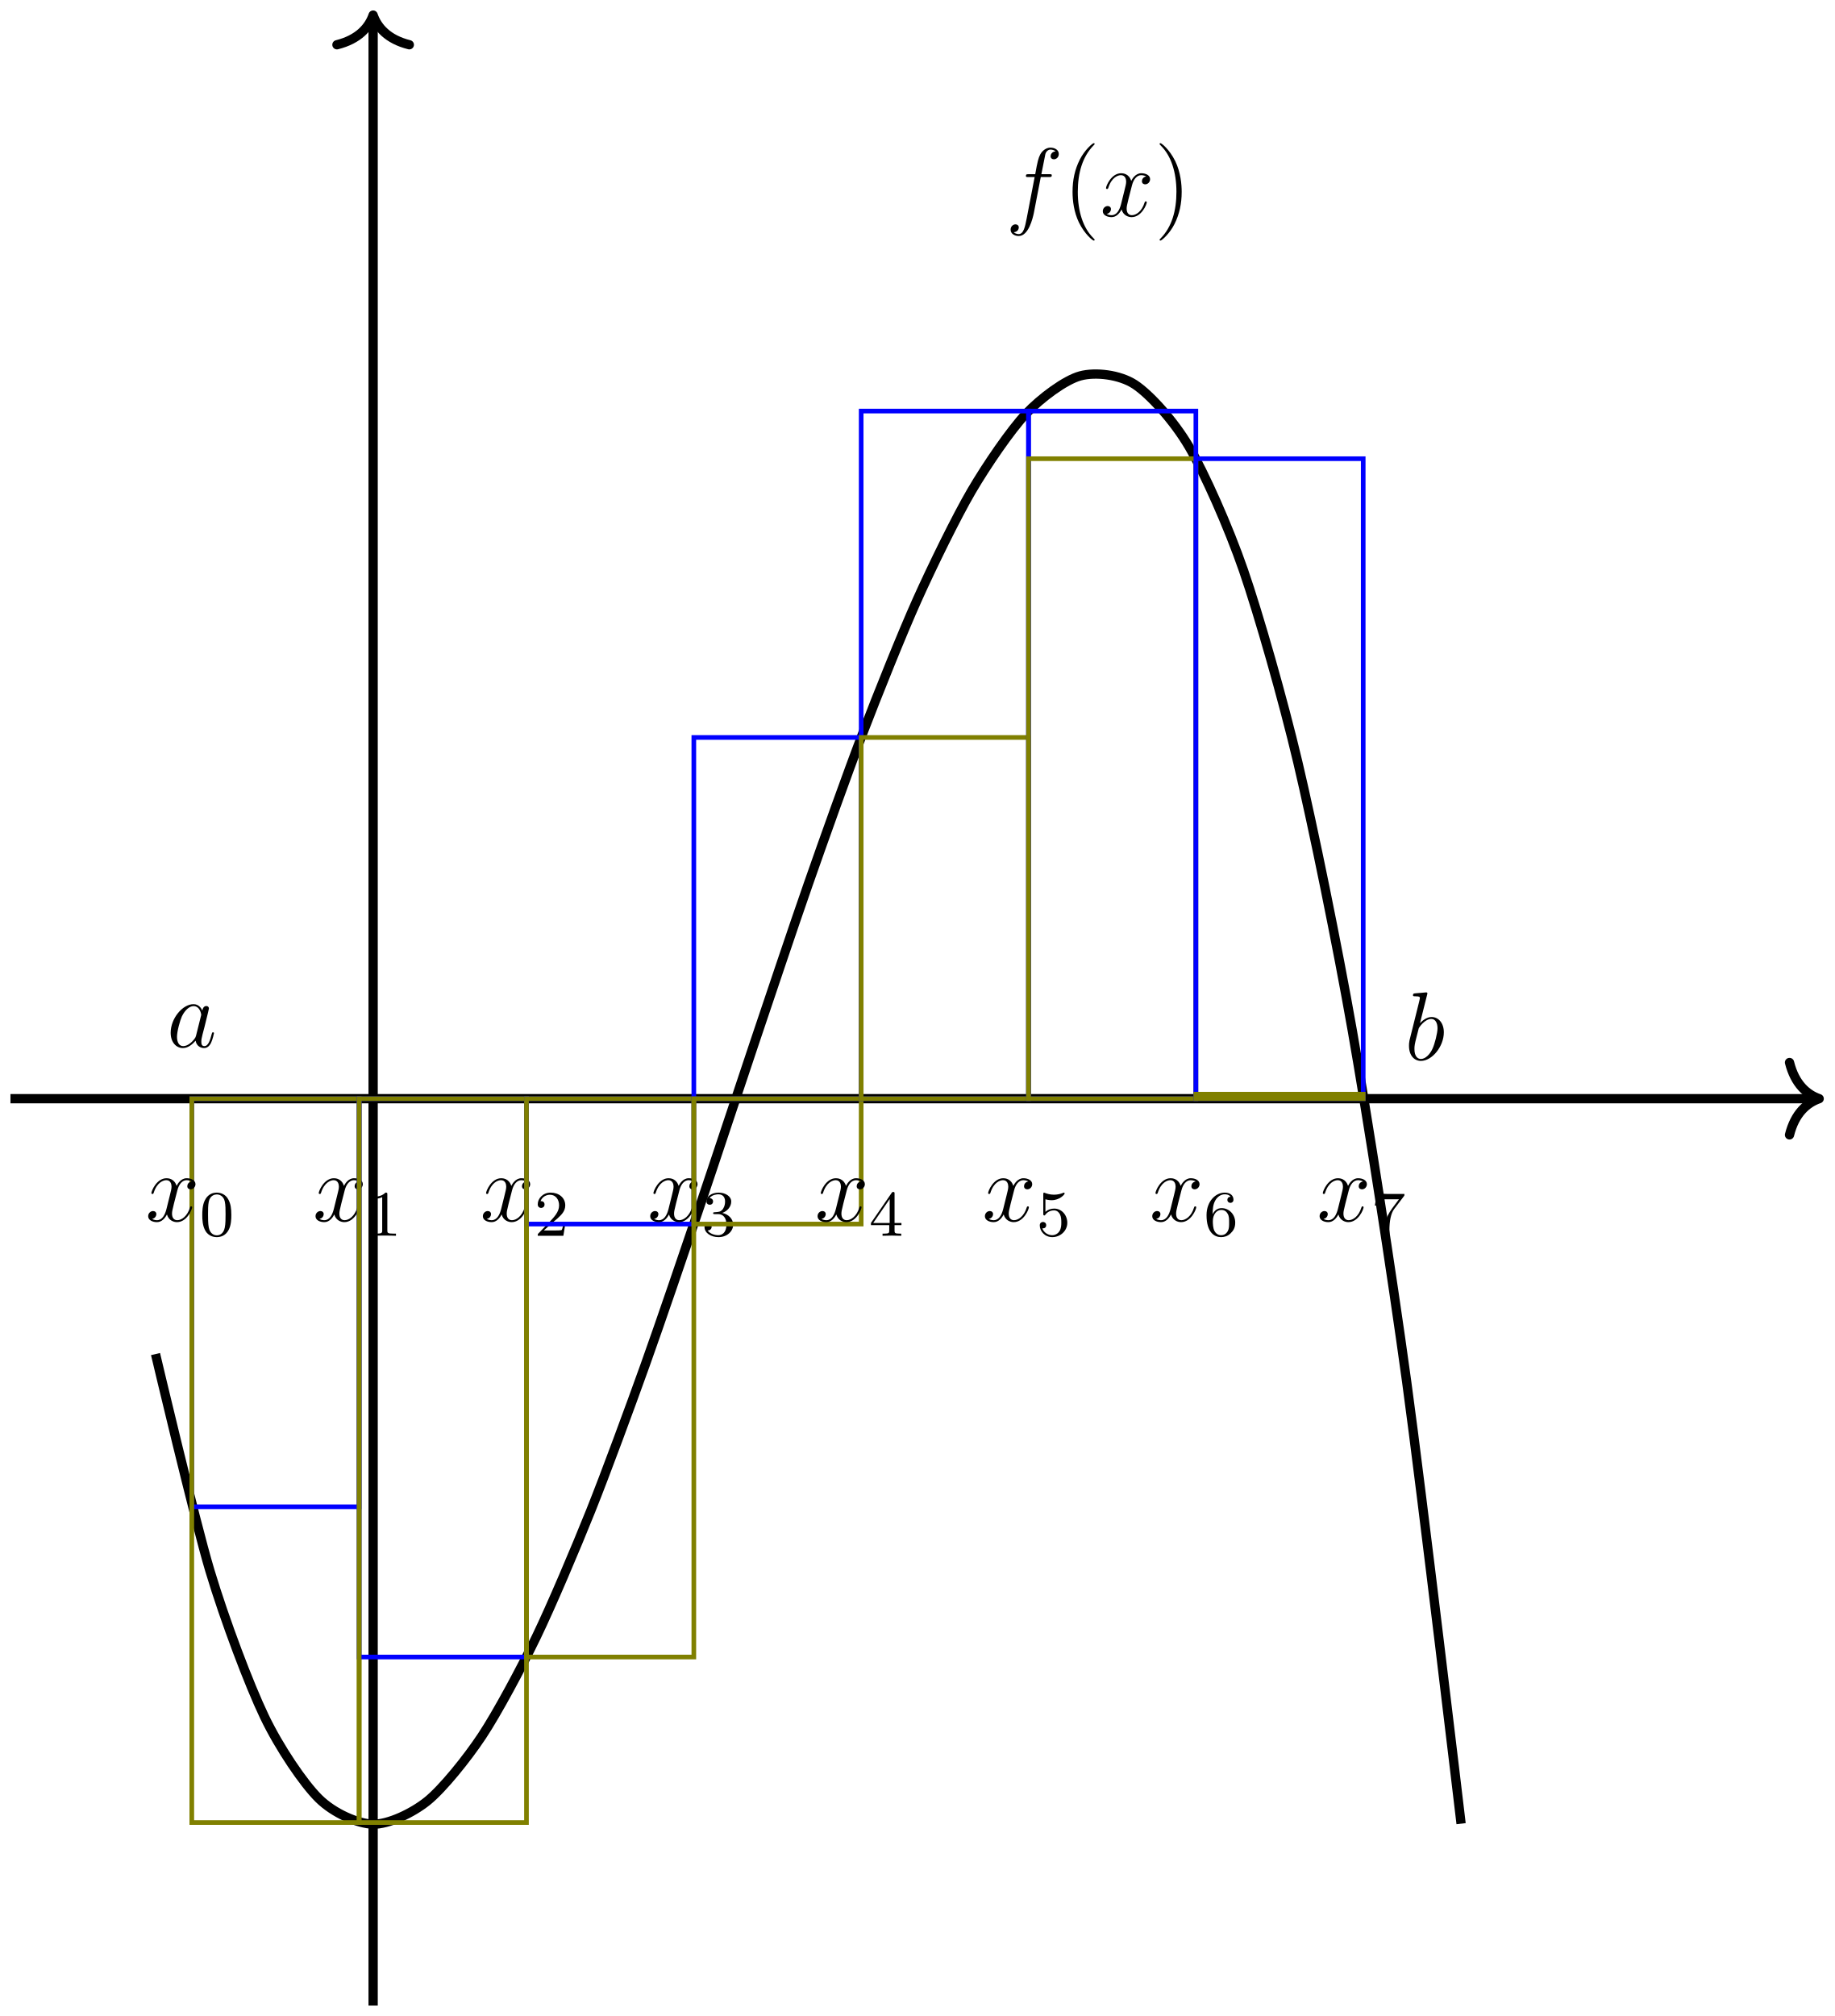
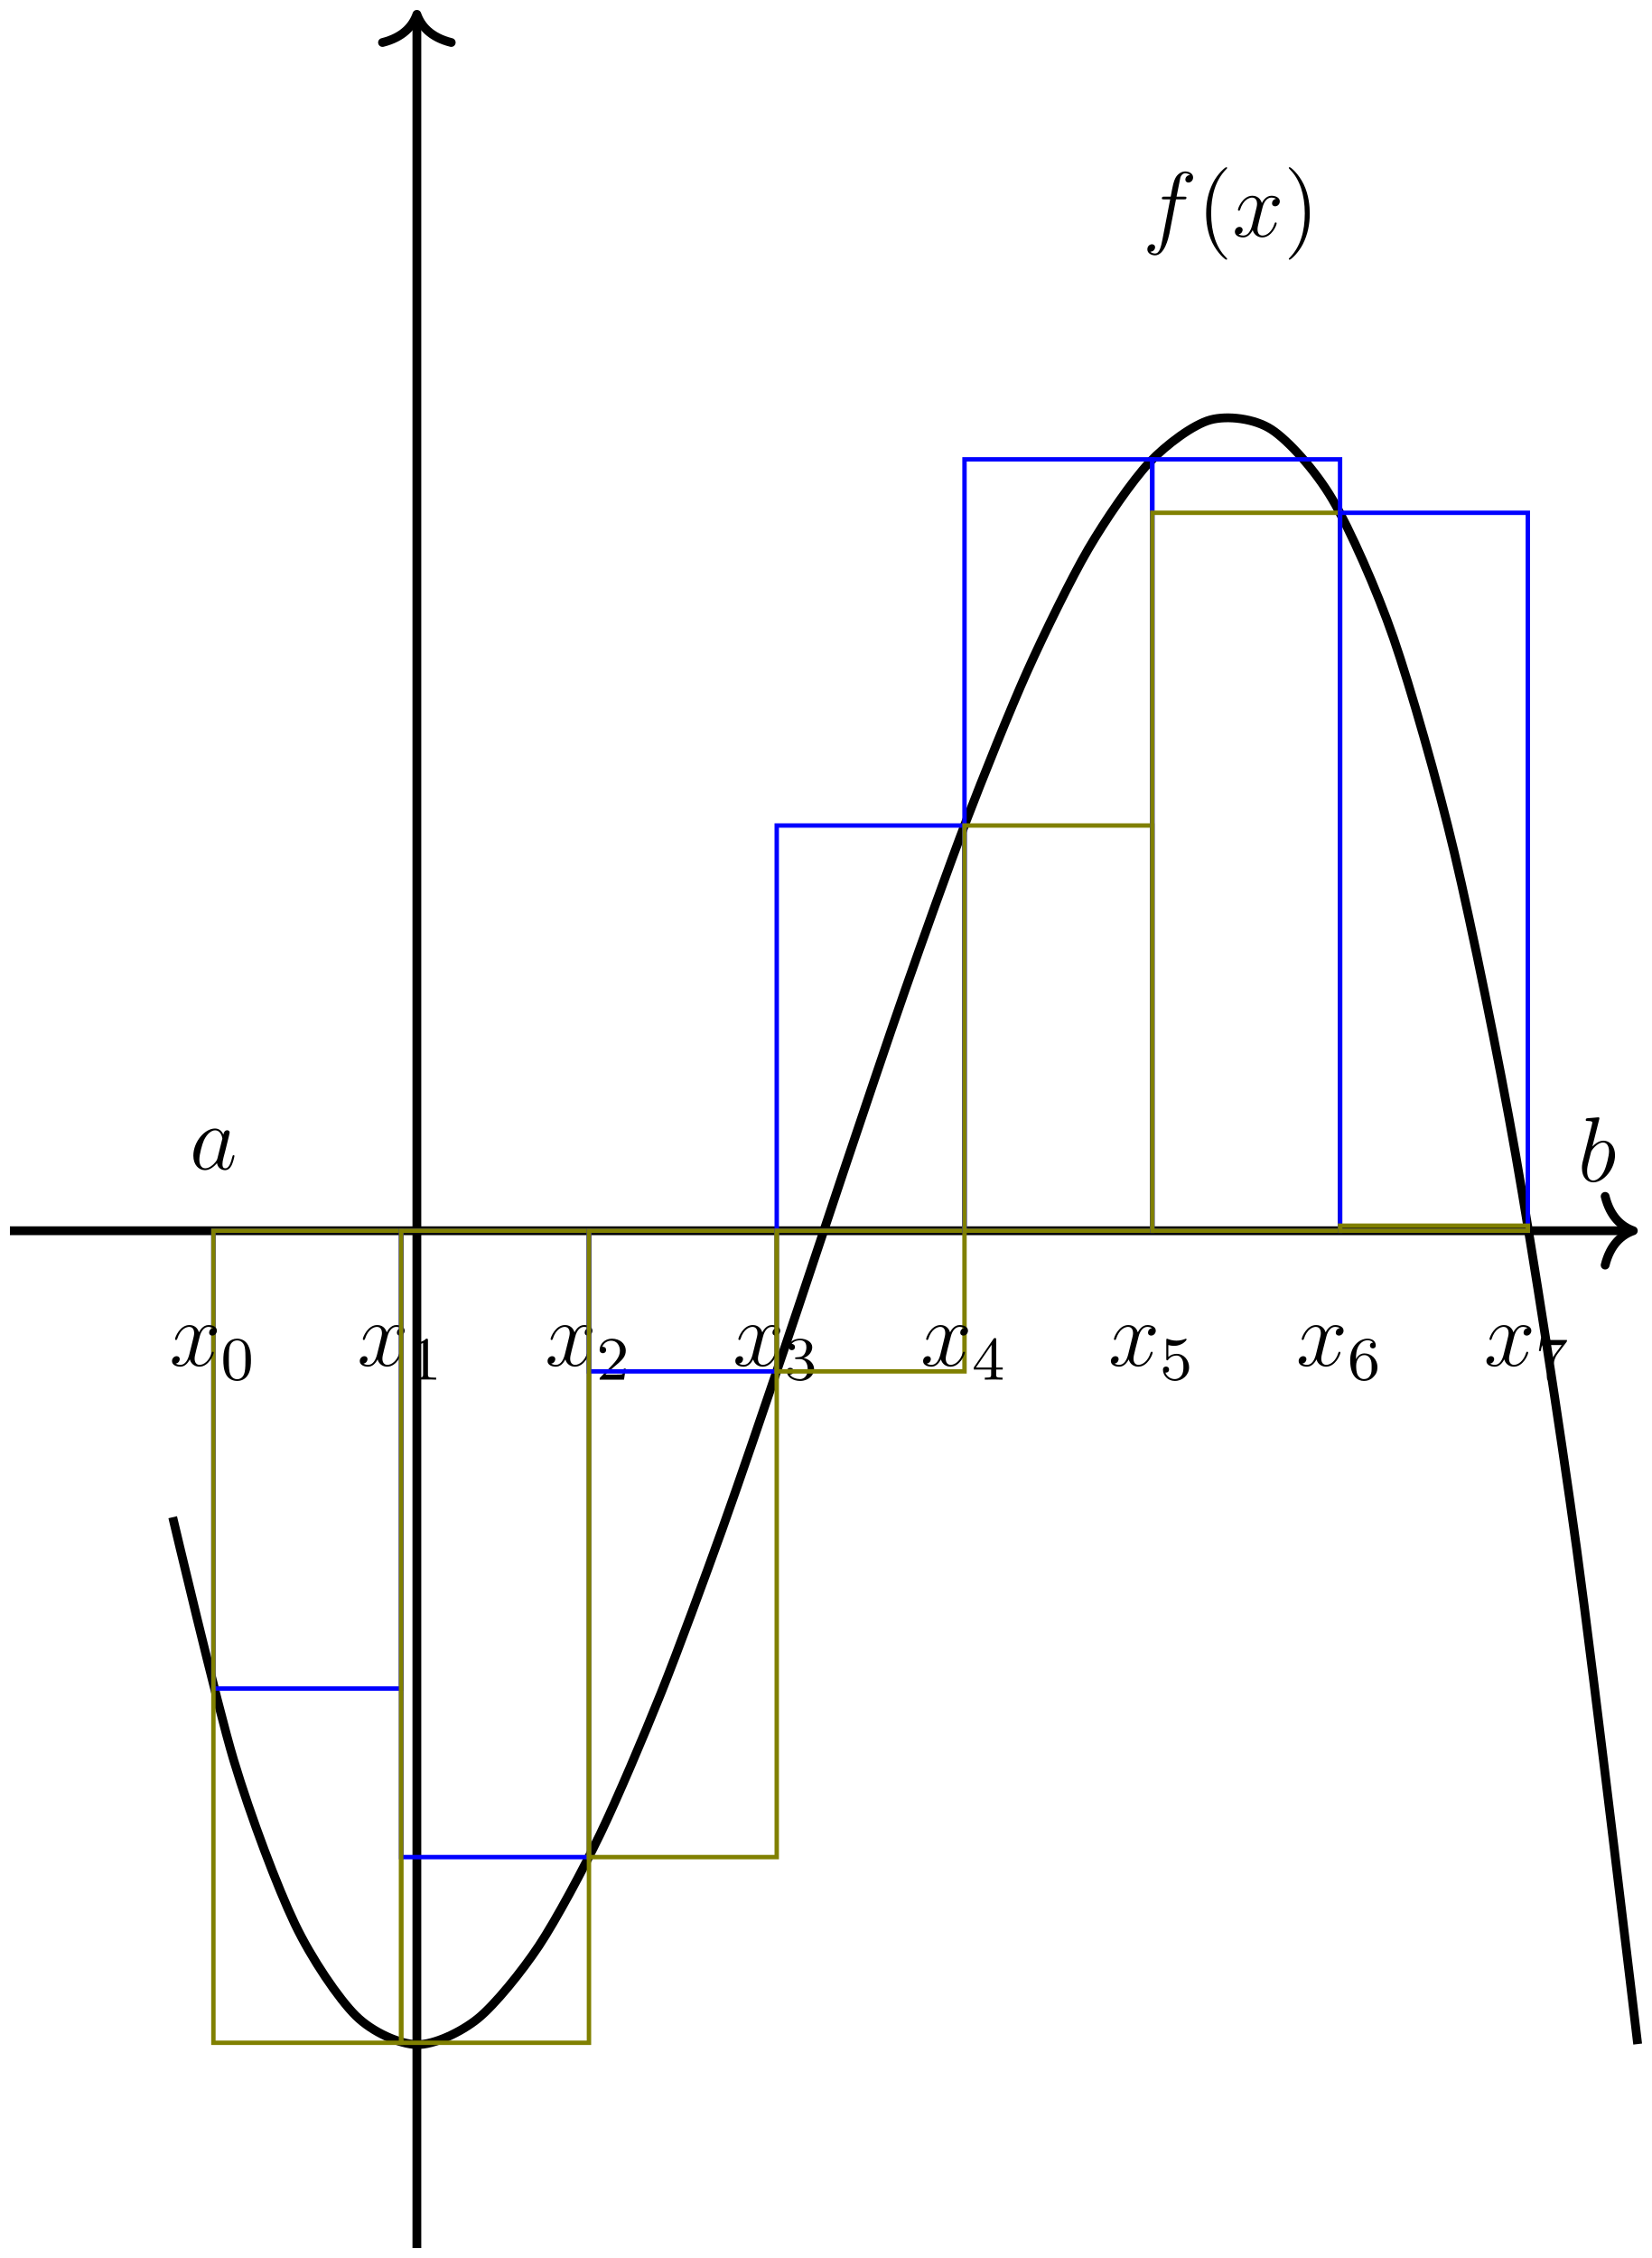
- <svg xmlns="http://www.w3.org/2000/svg" xmlns:xlink="http://www.w3.org/1999/xlink" version="1.1" width="262.839pt" height="288.823pt" viewBox="-.5 -172.794 157.703 173.294">
+ <svg xmlns="http://www.w3.org/2000/svg" xmlns:xlink="http://www.w3.org/1999/xlink" version="1.1" width="249.314pt" height="340.791pt" viewBox="-.5 -203.975 149.588 204.475">
  <defs>
    <path id="g4-40" d="M3.885 2.905C3.885 2.869 3.885 2.845 3.682 2.642C2.487 1.435 1.817-.538 1.817-2.977C1.817-5.296 2.379-7.293 3.766-8.703C3.885-8.811 3.885-8.835 3.885-8.871C3.885-8.942 3.826-8.966 3.778-8.966C3.622-8.966 2.642-8.106 2.056-6.934C1.447-5.727 1.172-4.447 1.172-2.977C1.172-1.913 1.339-.49 1.961 .789C2.666 2.224 3.646 3.001 3.778 3.001C3.826 3.001 3.885 2.977 3.885 2.905Z" />
    <path id="g4-41" d="M3.371-2.977C3.371-3.885 3.252-5.368 2.582-6.755C1.877-8.189 .897-8.966 .765-8.966C.717-8.966 .658-8.942 .658-8.871C.658-8.835 .658-8.811 .861-8.608C2.056-7.4 2.726-5.428 2.726-2.989C2.726-.669 2.164 1.327 .777 2.738C.658 2.845 .658 2.869 .658 2.905C.658 2.977 .717 3.001 .765 3.001C.921 3.001 1.901 2.14 2.487 .968C3.096-.251 3.371-1.542 3.371-2.977Z" />
    <path id="g3-48" d="M3.897-2.542C3.897-3.395 3.81-3.913 3.547-4.423C3.196-5.125 2.55-5.3 2.112-5.3C1.108-5.3 .741-4.551 .63-4.328C.343-3.746 .327-2.957 .327-2.542C.327-2.016 .351-1.211 .733-.574C1.1 .016 1.69 .167 2.112 .167C2.495 .167 3.18 .048 3.579-.741C3.873-1.315 3.897-2.024 3.897-2.542ZM3.188-2.638C3.188-2.168 3.188-1.451 3.092-1.004C2.925-.167 2.375-.056 2.112-.056C1.841-.056 1.291-.183 1.124-1.02C1.036-1.474 1.036-2.224 1.036-2.638C1.036-3.188 1.036-3.746 1.124-4.184C1.291-4.997 1.913-5.077 2.112-5.077C2.383-5.077 2.933-4.941 3.092-4.216C3.188-3.778 3.188-3.18 3.188-2.638Z" />
    <path id="g3-49" d="M3.563 0V-.263H3.284C2.527-.263 2.503-.359 2.503-.654V-5.077C2.503-5.292 2.487-5.3 2.271-5.3C1.945-4.981 1.522-4.79 .765-4.79V-4.527C.98-4.527 1.411-4.527 1.873-4.742V-.654C1.873-.359 1.849-.263 1.092-.263H.813V0C1.14-.024 1.825-.024 2.184-.024S3.236-.024 3.563 0Z" />
    <path id="g3-50" d="M3.802-1.427H3.555C3.531-1.267 3.467-.869 3.371-.717C3.324-.654 2.718-.654 2.59-.654H1.172L2.248-1.626C2.375-1.745 2.71-2.008 2.837-2.12C3.332-2.574 3.802-3.013 3.802-3.738C3.802-4.686 3.005-5.3 2.008-5.3C1.052-5.3 .422-4.575 .422-3.866C.422-3.475 .733-3.419 .845-3.419C1.012-3.419 1.259-3.539 1.259-3.842C1.259-4.256 .861-4.256 .765-4.256C.996-4.838 1.53-5.037 1.921-5.037C2.662-5.037 3.045-4.407 3.045-3.738C3.045-2.909 2.463-2.303 1.522-1.339L.518-.303C.422-.215 .422-.199 .422 0H3.571L3.802-1.427Z" />
    <path id="g3-51" d="M3.873-1.363C3.873-2.024 3.347-2.63 2.534-2.805C3.164-3.029 3.634-3.571 3.634-4.208S2.917-5.3 2.088-5.3C1.235-5.3 .59-4.838 .59-4.232C.59-3.937 .789-3.81 .996-3.81C1.243-3.81 1.403-3.985 1.403-4.216C1.403-4.511 1.148-4.623 .972-4.631C1.307-5.069 1.921-5.093 2.064-5.093C2.271-5.093 2.877-5.029 2.877-4.208C2.877-3.65 2.646-3.316 2.534-3.188C2.295-2.941 2.112-2.925 1.626-2.893C1.474-2.885 1.411-2.877 1.411-2.774C1.411-2.662 1.482-2.662 1.618-2.662H2.016C2.646-2.662 3.045-2.2 3.045-1.363C3.045-.367 2.479-.072 2.056-.072C1.618-.072 1.02-.231 .741-.654C1.028-.654 1.227-.837 1.227-1.1C1.227-1.355 1.044-1.538 .789-1.538C.574-1.538 .351-1.403 .351-1.084C.351-.327 1.164 .167 2.072 .167C3.132 .167 3.873-.566 3.873-1.363Z" />
    <path id="g3-52" d="M3.985-1.307V-1.57H3.14V-5.157C3.14-5.316 3.14-5.38 2.973-5.38C2.869-5.38 2.861-5.372 2.782-5.26L.239-1.57V-1.307H2.487V-.646C2.487-.351 2.463-.263 1.849-.263H1.666V0L2.813-.024L3.961 0V-.263H3.778C3.164-.263 3.14-.351 3.14-.646V-1.307H3.985ZM2.542-1.57H.518L2.542-4.511V-1.57Z" />
    <path id="g3-53" d="M3.802-1.594C3.802-2.519 3.132-3.339 2.192-3.339C1.793-3.339 1.419-3.212 1.116-2.941V-4.479C1.219-4.447 1.538-4.368 1.873-4.368C2.869-4.368 3.475-5.069 3.475-5.189C3.475-5.276 3.419-5.3 3.379-5.3C3.379-5.3 3.347-5.3 3.276-5.26C2.965-5.141 2.598-5.045 2.168-5.045C1.698-5.045 1.307-5.165 1.06-5.26C.98-5.3 .956-5.3 .956-5.3C.853-5.3 .853-5.212 .853-5.069V-2.734C.853-2.59 .853-2.495 .98-2.495C1.044-2.495 1.068-2.527 1.108-2.59C1.203-2.71 1.506-3.116 2.184-3.116C2.63-3.116 2.845-2.75 2.917-2.598C3.053-2.311 3.068-1.945 3.068-1.634C3.068-1.339 3.061-.909 2.837-.558C2.686-.319 2.367-.072 1.945-.072C1.427-.072 .917-.399 .733-.917C.757-.909 .813-.909 .813-.909C1.036-.909 1.211-1.052 1.211-1.299C1.211-1.594 .98-1.698 .821-1.698C.677-1.698 .422-1.618 .422-1.275C.422-.558 1.044 .167 1.961 .167C2.957 .167 3.802-.606 3.802-1.594Z" />
    <path id="g3-54" d="M3.873-1.618C3.873-2.662 3.084-3.395 2.2-3.395C1.626-3.395 1.283-3.029 1.1-2.638C1.1-3.3 1.156-3.881 1.443-4.368C1.682-4.766 2.088-5.093 2.59-5.093C2.75-5.093 3.116-5.069 3.3-4.79C2.941-4.774 2.909-4.503 2.909-4.415C2.909-4.176 3.092-4.041 3.284-4.041C3.427-4.041 3.658-4.129 3.658-4.431C3.658-4.91 3.3-5.3 2.582-5.3C1.474-5.3 .351-4.248 .351-2.527C.351-.367 1.355 .167 2.128 .167C2.511 .167 2.925 .064 3.284-.279C3.602-.59 3.873-.925 3.873-1.618ZM3.124-1.626C3.124-1.219 3.124-.869 2.965-.582C2.758-.215 2.479-.072 2.128-.072C1.706-.072 1.443-.367 1.323-.59C1.14-.948 1.124-1.49 1.124-1.793C1.124-2.582 1.554-3.172 2.168-3.172C2.566-3.172 2.805-2.965 2.957-2.686C3.124-2.391 3.124-2.032 3.124-1.626Z" />
    <path id="g3-55" d="M4.105-5.133H2.08C1.881-5.133 1.634-5.141 1.435-5.157C1.02-5.189 1.012-5.26 .988-5.388H.741L.47-3.706H.717C.733-3.826 .821-4.376 .933-4.439C1.02-4.479 1.618-4.479 1.737-4.479H3.427L2.606-3.379C1.698-2.168 1.506-.909 1.506-.279C1.506-.199 1.506 .167 1.881 .167S2.256-.191 2.256-.287V-.669C2.256-1.817 2.447-2.758 2.837-3.276L4.033-4.854C4.105-4.941 4.105-4.957 4.105-5.133Z" />
    <path id="g2-97" d="M3.599-1.423C3.539-1.219 3.539-1.196 3.371-.968C3.108-.634 2.582-.12 2.02-.12C1.53-.12 1.255-.562 1.255-1.267C1.255-1.925 1.626-3.264 1.853-3.766C2.26-4.603 2.821-5.033 3.288-5.033C4.077-5.033 4.232-4.053 4.232-3.957C4.232-3.957 4.196-3.79 4.184-3.766L3.599-1.423ZM5.798-1.71C5.798-1.769 5.75-1.817 5.679-1.817C5.571-1.817 5.559-1.757 5.511-1.578C5.332-.873 5.105-.12 4.615-.12C4.268-.12 4.244-.43 4.244-.669C4.244-.944 4.28-1.076 4.388-1.542L4.627-2.451C5.069-4.244 5.177-4.674 5.177-4.746C5.177-4.914 5.045-5.045 4.866-5.045C4.483-5.045 4.388-4.627 4.364-4.483C4.232-4.794 3.909-5.272 3.288-5.272C1.937-5.272 .478-3.527 .478-1.757C.478-.574 1.172 .12 1.985 .12C2.642 .12 3.204-.395 3.539-.789C3.658-.084 4.22 .12 4.579 .12S5.224-.096 5.44-.526C5.631-.933 5.798-1.662 5.798-1.71Z" />
    <path id="g2-98" d="M4.818-3.395C4.818-4.495 4.196-5.272 3.3-5.272C2.678-5.272 2.116-4.758 1.889-4.519L2.762-7.998C2.774-8.046 2.798-8.118 2.798-8.177C2.798-8.297 2.654-8.297 2.654-8.297L1.997-8.237C1.793-8.225 1.614-8.201 1.399-8.189C1.112-8.165 1.028-8.153 1.028-7.938C1.028-7.819 1.148-7.819 1.267-7.819C1.877-7.819 1.877-7.711 1.877-7.592C1.877-7.508 1.781-7.161 1.733-6.946L1.447-5.798L.598-2.391C.538-2.092 .538-1.889 .538-1.733C.538-.514 1.219 .12 1.997 .12C3.383 .12 4.818-1.662 4.818-3.395ZM3.407-1.339C3.108-.693 2.558-.12 2.008-.12C1.626-.12 1.207-.406 1.207-1.339C1.207-1.733 1.243-1.961 1.459-2.798L1.733-3.873C1.757-3.969 2.463-5.033 3.276-5.033C3.802-5.033 4.041-4.507 4.041-3.885C4.041-3.312 3.706-1.961 3.407-1.339Z" />
    <path id="g2-102" d="M6.528-7.639C6.528-8.141 6.025-8.416 5.499-8.416C4.985-8.416 4.483-8.034 4.244-7.568C4.029-7.149 3.909-6.719 3.634-5.153H2.833C2.606-5.153 2.487-5.153 2.487-4.937C2.487-4.806 2.558-4.806 2.798-4.806H3.563L2.582 .287C2.379 1.327 2.2 2.2 1.602 2.2C1.566 2.2 1.219 2.2 1.004 1.973C1.614 1.925 1.614 1.387 1.614 1.387C1.614 1.148 1.435 1.004 1.207 1.004C.968 1.004 .61 1.207 .61 1.662C.61 2.176 1.136 2.439 1.602 2.439C2.821 2.439 3.324 .251 3.455-.347L4.316-4.806H5.332C5.571-4.806 5.667-4.806 5.667-5.033C5.667-5.153 5.571-5.153 5.356-5.153H4.388L4.878-7.615C4.949-7.902 5.2-8.177 5.511-8.177C5.762-8.177 6.013-8.07 6.133-7.962C5.667-7.914 5.523-7.568 5.523-7.364C5.523-7.125 5.703-6.982 5.93-6.982C6.169-6.982 6.528-7.185 6.528-7.639Z" />
    <path id="g2-120" d="M5.738-1.71C5.738-1.769 5.691-1.817 5.619-1.817C5.511-1.817 5.499-1.757 5.464-1.662C5.141-.61 4.447-.12 3.909-.12C3.491-.12 3.264-.43 3.264-.921C3.264-1.184 3.312-1.375 3.503-2.164L3.921-3.79C4.101-4.507 4.507-5.033 5.057-5.033C5.057-5.033 5.416-5.033 5.667-4.878C5.284-4.806 5.141-4.519 5.141-4.292C5.141-4.005 5.368-3.909 5.535-3.909C5.894-3.909 6.145-4.22 6.145-4.543C6.145-5.045 5.571-5.272 5.069-5.272C4.34-5.272 3.933-4.555 3.826-4.328C3.551-5.224 2.809-5.272 2.594-5.272C1.375-5.272 .729-3.706 .729-3.443C.729-3.395 .777-3.335 .861-3.335C.956-3.335 .98-3.407 1.004-3.455C1.411-4.782 2.212-5.033 2.558-5.033C3.096-5.033 3.204-4.531 3.204-4.244C3.204-3.981 3.132-3.706 2.989-3.132L2.582-1.494C2.403-.777 2.056-.12 1.423-.12C1.363-.12 1.064-.12 .813-.275C1.243-.359 1.339-.717 1.339-.861C1.339-1.1 1.16-1.243 .933-1.243C.646-1.243 .335-.992 .335-.61C.335-.108 .897 .12 1.411 .12C1.985 .12 2.391-.335 2.642-.825C2.833-.12 3.431 .12 3.873 .12C5.093 .12 5.738-1.447 5.738-1.71Z" />
  </defs>
  <g id="page5">
-     <g stroke-miterlimit="10" transform="matrix(.996264 0 0 -.996264 31.57976 -78.35164)" fill="#000" stroke="#000" stroke-width="0.4">
+     <g stroke-miterlimit="10" transform="matrix(.996264 0 0 -.996264 37.24896 -92.52465)" fill="#000" stroke="#000" stroke-width="0.4">
      <g stroke-width="0.8">
-         <path d="M-31.298 0H124.393" fill="none" />
-         <g transform="translate(124.7928)" stroke-dasharray="none" stroke-dashoffset="0.0" stroke-linecap="round" stroke-linejoin="round">
+         <path d="M-36.989 0H110.166" fill="none" />
+         <g transform="translate(110.566)" stroke-dasharray="none" stroke-dashoffset="0.0" stroke-linecap="round" stroke-linejoin="round">
          <path d="M-2.56 3.123C-2.092 1.249-1.05 .364 0 0C-1.05-.364-2.092-1.249-2.56-3.123" fill="none" />
        </g>
      </g>
      <g stroke-width="0.8">
-         <path d="M0-78.245V93.095" fill="none" />
-         <g transform="matrix(0 1 -1 0 0 93.49457)" stroke-dasharray="none" stroke-dashoffset="0.0" stroke-linecap="round" stroke-linejoin="round">
+         <path d="M0-92.472V110.166" fill="none" />
+         <g transform="matrix(0 1 -1 0 0 110.566)" stroke-dasharray="none" stroke-dashoffset="0.0" stroke-linecap="round" stroke-linejoin="round">
          <path d="M-2.56 3.123C-2.092 1.249-1.05 .364 0 0C-1.05-.364-2.092-1.249-2.56-3.123" fill="none" />
        </g>
      </g>
      <g stroke-width="0.8">
-         <path d="M-18.779-22.034C-18.779-22.034-15.387-36.392-14.085-40.73C-12.782-45.068-10.693-50.574-9.39-53.3C-8.087-56.026-5.998-59.088-4.695-60.378C-3.393-61.667-1.304-62.567-.001-62.596C1.302-62.626 3.391-61.646 4.694-60.591C5.996-59.536 8.085-56.957 9.388-54.993C10.691-53.03 12.78-49.135 14.083-46.438C15.385-43.742 17.474-38.813 18.777-35.56C20.08-32.306 22.169-26.625 23.472-22.99C24.774-19.356 26.864-13.204 28.166-9.365C29.469-5.525 31.558 .815 32.861 4.684C34.164 8.553 36.253 14.799 37.555 18.522C38.858 22.244 40.947 28.114 42.25 31.515C43.553 34.915 45.642 40.127 46.944 43.029C48.247 45.931 50.336 50.203 51.639 52.431C52.942 54.659 55.031 57.709 56.333 59.088C57.636 60.466 59.725 62.013 61.028 62.365C62.331 62.718 64.42 62.478 65.723 61.629C67.025 60.78 69.114 58.472 70.417 56.246C71.72 54.019 73.809 49.361 75.112 45.582S78.503 34.514 79.806 29.005C81.109 23.496 83.198 13.292 84.501 5.878C85.803-1.535 87.893-14.934 89.195-24.429C90.498-33.924 93.89-62.553 93.89-62.553" fill="none" />
+         <path d="M-22.193-26.04C-22.193-26.04-18.185-43.009-16.645-48.136C-15.106-53.263-12.637-59.77-11.097-62.991C-9.558-66.213-7.089-69.831-5.549-71.355C-4.01-72.879-1.541-73.942-.001-73.977C1.538-74.012 4.007-72.854 5.547-71.607C7.086-70.361 9.555-67.313 11.095-64.992C12.635-62.671 15.104-58.068 16.643-54.881C18.183-51.695 20.652-45.87 22.191-42.025C23.731-38.18 26.2-31.466 27.739-27.17C29.279-22.875 31.748-15.605 33.287-11.067C34.827-6.529 37.296 .963 38.835 5.536C40.375 10.108 42.844 17.49 44.383 21.889C45.923 26.289 48.392 33.226 49.931 37.244C51.471 41.263 53.94 47.422 55.48 50.852C57.019 54.282 59.488 59.331 61.028 61.964C62.567 64.597 65.036 68.202 66.576 69.831C68.115 71.46 70.584 73.287 72.124 73.704C73.663 74.121 76.132 73.838 77.672 72.834C79.211 71.831 81.68 69.103 83.22 66.472C84.76 63.841 87.228 58.336 88.768 53.869C90.308 49.403 92.777 40.789 94.316 34.278C95.856 27.768 98.325 15.709 99.864 6.947C101.404-1.815 103.873-17.65 105.412-28.871C106.952-40.092 110.96-73.927 110.96-73.927" fill="none" />
      </g>
-       <g transform="matrix(.702625 0 0 -.702625 -39.99658 -50.6006)" stroke="none" fill="#000">
-         <use x="31.58" y="-78.352" xlink:href="#g2-97" />
+       <g transform="matrix(.702625 0 0 -.702625 -46.82513 -59.42083)" stroke="none" fill="#000">
+         <use x="37.249" y="-92.525" xlink:href="#g2-97" />
      </g>
-       <g transform="matrix(.702625 0 0 -.702625 66.82731 -51.70892)" stroke="none" fill="#000">
-         <use x="31.58" y="-78.352" xlink:href="#g2-98" />
+       <g transform="matrix(.702625 0 0 -.702625 79.34629 -60.52916)" stroke="none" fill="#000">
+         <use x="37.249" y="-92.525" xlink:href="#g2-98" />
      </g>
-       <g transform="matrix(.702625 0 0 -.702625 32.39669 21.09366)" stroke="none" fill="#000">
-         <use x="31.58" y="-78.352" xlink:href="#g2-102" />
-         <use x="38.626" y="-78.352" xlink:href="#g4-40" />
-         <use x="43.178" y="-78.352" xlink:href="#g2-120" />
-         <use x="49.831" y="-78.352" xlink:href="#g4-41" />
+       <g transform="matrix(.702625 0 0 -.702625 39.79429 25.3615)" stroke="none" fill="#000">
+         <use x="37.249" y="-92.525" xlink:href="#g2-102" />
+         <use x="44.295" y="-92.525" xlink:href="#g4-40" />
+         <use x="48.848" y="-92.525" xlink:href="#g2-120" />
+         <use x="55.5" y="-92.525" xlink:href="#g4-41" />
      </g>
      <g fill="#00f" stroke="#00f">
-         <path d="M-15.649 0V-35.21H-1.207V0Z" fill="none" />
+         <path d="M-18.494 0V-41.612H-1.427V0Z" fill="none" />
      </g>
      <g fill="#808000" stroke="#808000">
-         <path d="M-15.649 0V-62.455H-1.207V0Z" fill="none" />
+         <path d="M-18.494 0V-73.811H-1.427V0Z" fill="none" />
      </g>
-       <g transform="matrix(.702625 0 0 -.702625 -27.39546 -65.61968)" stroke="none" fill="#000">
-         <use x="31.58" y="-78.352" xlink:href="#g2-120" />
-         <use x="38.232" y="-76.558" xlink:href="#g3-49" />
+       <g transform="matrix(.702625 0 0 -.702625 -31.59827 -77.28514)" stroke="none" fill="#000">
+         <use x="37.249" y="-92.525" xlink:href="#g2-120" />
+         <use x="43.901" y="-90.731" xlink:href="#g3-49" />
      </g>
      <g fill="#00f" stroke="#00f">
-         <path d="M-1.207 0V-48.174H13.234V0Z" fill="none" />
+         <path d="M-1.427 0V-56.933H15.641V0Z" fill="none" />
      </g>
      <g fill="#808000" stroke="#808000">
-         <path d="M-1.207 0V-62.455H13.234V0Z" fill="none" />
+         <path d="M-1.427 0V-73.811H15.641V0Z" fill="none" />
      </g>
-       <g transform="matrix(.702625 0 0 -.702625 -12.95368 -65.61968)" stroke="none" fill="#000">
-         <use x="31.58" y="-78.352" xlink:href="#g2-120" />
-         <use x="38.232" y="-76.558" xlink:href="#g3-50" />
+       <g transform="matrix(.702625 0 0 -.702625 -14.53078 -77.28514)" stroke="none" fill="#000">
+         <use x="37.249" y="-92.525" xlink:href="#g2-120" />
+         <use x="43.901" y="-90.731" xlink:href="#g3-50" />
      </g>
      <g fill="#00f" stroke="#00f">
-         <path d="M13.234 0V-10.817H27.676V0Z" fill="none" />
+         <path d="M15.641 0V-12.784H32.708V0Z" fill="none" />
      </g>
      <g fill="#808000" stroke="#808000">
-         <path d="M13.234 0V-48.174H27.676V0Z" fill="none" />
+         <path d="M15.641 0V-56.933H32.708V0Z" fill="none" />
      </g>
-       <g transform="matrix(.702625 0 0 -.702625 1.488103 -65.61968)" stroke="none" fill="#000">
-         <use x="31.58" y="-78.352" xlink:href="#g2-120" />
-         <use x="38.232" y="-76.558" xlink:href="#g3-51" />
+       <g transform="matrix(.702625 0 0 -.702625 2.536721 -77.28514)" stroke="none" fill="#000">
+         <use x="37.249" y="-92.525" xlink:href="#g2-120" />
+         <use x="43.901" y="-90.731" xlink:href="#g3-51" />
      </g>
      <g fill="#00f" stroke="#00f">
-         <path d="M27.676 0V31.167H42.118V0Z" fill="none" />
+         <path d="M32.708 0V36.833H49.776V0Z" fill="none" />
      </g>
      <g fill="#808000" stroke="#808000">
-         <path d="M27.676 0V-10.817H42.118V0Z" fill="none" />
+         <path d="M32.708 0V-12.784H49.776V0Z" fill="none" />
      </g>
-       <g transform="matrix(.702625 0 0 -.702625 15.92989 -65.61968)" stroke="none" fill="#000">
-         <use x="31.58" y="-78.352" xlink:href="#g2-120" />
-         <use x="38.232" y="-76.558" xlink:href="#g3-52" />
+       <g transform="matrix(.702625 0 0 -.702625 19.60424 -77.28514)" stroke="none" fill="#000">
+         <use x="37.249" y="-92.525" xlink:href="#g2-120" />
+         <use x="43.901" y="-90.731" xlink:href="#g3-52" />
      </g>
      <g fill="#00f" stroke="#00f">
-         <path d="M42.118 0V59.329H56.56V0Z" fill="none" />
+         <path d="M49.776 0V70.116H66.843V0Z" fill="none" />
      </g>
      <g fill="#808000" stroke="#808000">
-         <path d="M42.118 0V31.167H56.56V0Z" fill="none" />
+         <path d="M49.776 0V36.833H66.843V0Z" fill="none" />
      </g>
-       <g transform="matrix(.702625 0 0 -.702625 30.37169 -65.61968)" stroke="none" fill="#000">
-         <use x="31.58" y="-78.352" xlink:href="#g2-120" />
-         <use x="38.232" y="-76.558" xlink:href="#g3-53" />
+       <g transform="matrix(.702625 0 0 -.702625 36.67176 -77.28514)" stroke="none" fill="#000">
+         <use x="37.249" y="-92.525" xlink:href="#g2-120" />
+         <use x="43.901" y="-90.731" xlink:href="#g3-53" />
      </g>
      <g fill="#00f" stroke="#00f">
-         <path d="M56.56 0V59.329H71.002V0Z" fill="none" />
+         <path d="M66.843 0V70.116H83.911V0Z" fill="none" />
      </g>
      <g fill="#808000" stroke="#808000">
-         <path d="M56.56 0V55.219H71.002V0Z" fill="none" />
+         <path d="M66.843 0V65.258H83.911V0Z" fill="none" />
      </g>
-       <g transform="matrix(.702625 0 0 -.702625 44.81348 -65.61968)" stroke="none" fill="#000">
-         <use x="31.58" y="-78.352" xlink:href="#g2-120" />
-         <use x="38.232" y="-76.558" xlink:href="#g3-54" />
+       <g transform="matrix(.702625 0 0 -.702625 53.73928 -77.28514)" stroke="none" fill="#000">
+         <use x="37.249" y="-92.525" xlink:href="#g2-120" />
+         <use x="43.901" y="-90.731" xlink:href="#g3-54" />
      </g>
      <g fill="#00f" stroke="#00f">
-         <path d="M71.002 0V55.219H85.443V0Z" fill="none" />
+         <path d="M83.911 0V65.258H100.978V0Z" fill="none" />
      </g>
      <g fill="#808000" stroke="#808000">
-         <path d="M71.002 0V.389H85.443V0Z" fill="none" />
+         <path d="M83.911 0V.459H100.978V0Z" fill="none" />
      </g>
-       <g transform="matrix(.702625 0 0 -.702625 59.25527 -65.61968)" stroke="none" fill="#000">
-         <use x="31.58" y="-78.352" xlink:href="#g2-120" />
-         <use x="38.232" y="-76.558" xlink:href="#g3-55" />
+       <g transform="matrix(.702625 0 0 -.702625 70.8068 -77.28514)" stroke="none" fill="#000">
+         <use x="37.249" y="-92.525" xlink:href="#g2-120" />
+         <use x="43.901" y="-90.731" xlink:href="#g3-55" />
      </g>
-       <g transform="matrix(.702625 0 0 -.702625 -41.83724 -65.61968)" stroke="none" fill="#000">
-         <use x="31.58" y="-78.352" xlink:href="#g2-120" />
-         <use x="38.232" y="-76.558" xlink:href="#g3-48" />
+       <g transform="matrix(.702625 0 0 -.702625 -48.66579 -77.28514)" stroke="none" fill="#000">
+         <use x="37.249" y="-92.525" xlink:href="#g2-120" />
+         <use x="43.901" y="-90.731" xlink:href="#g3-48" />
      </g>
    </g>
  </g>
</svg>
